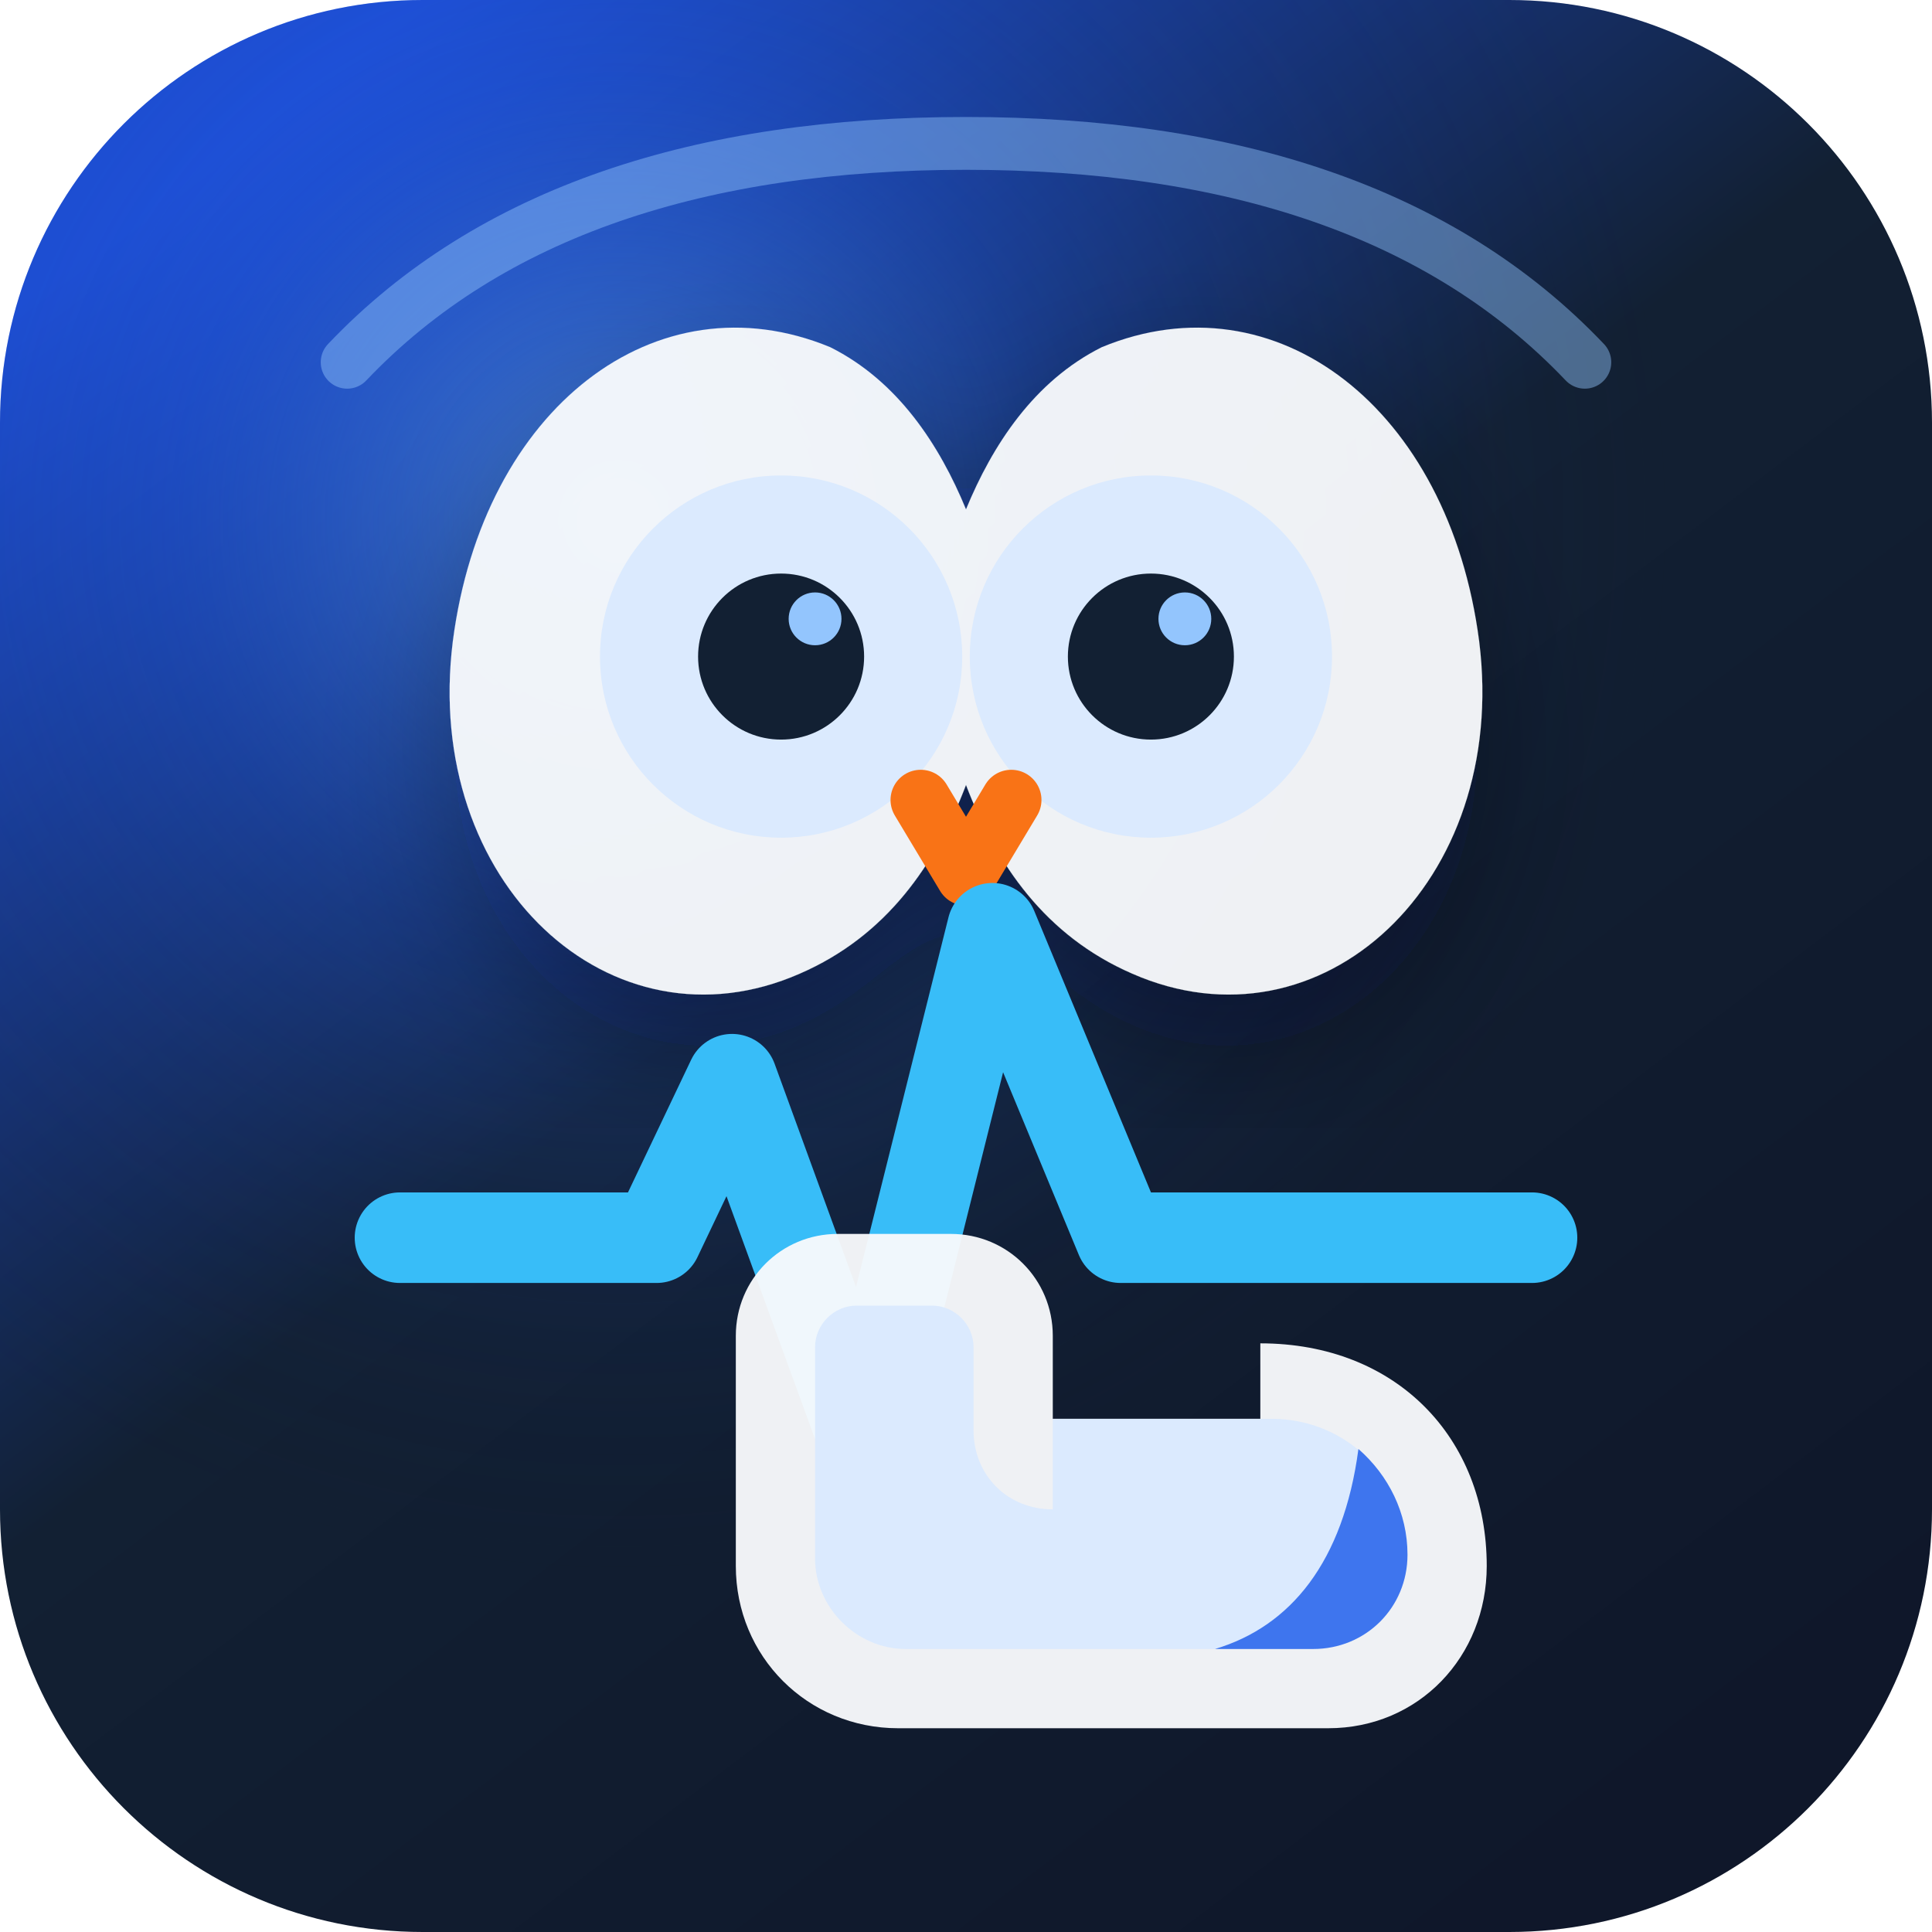
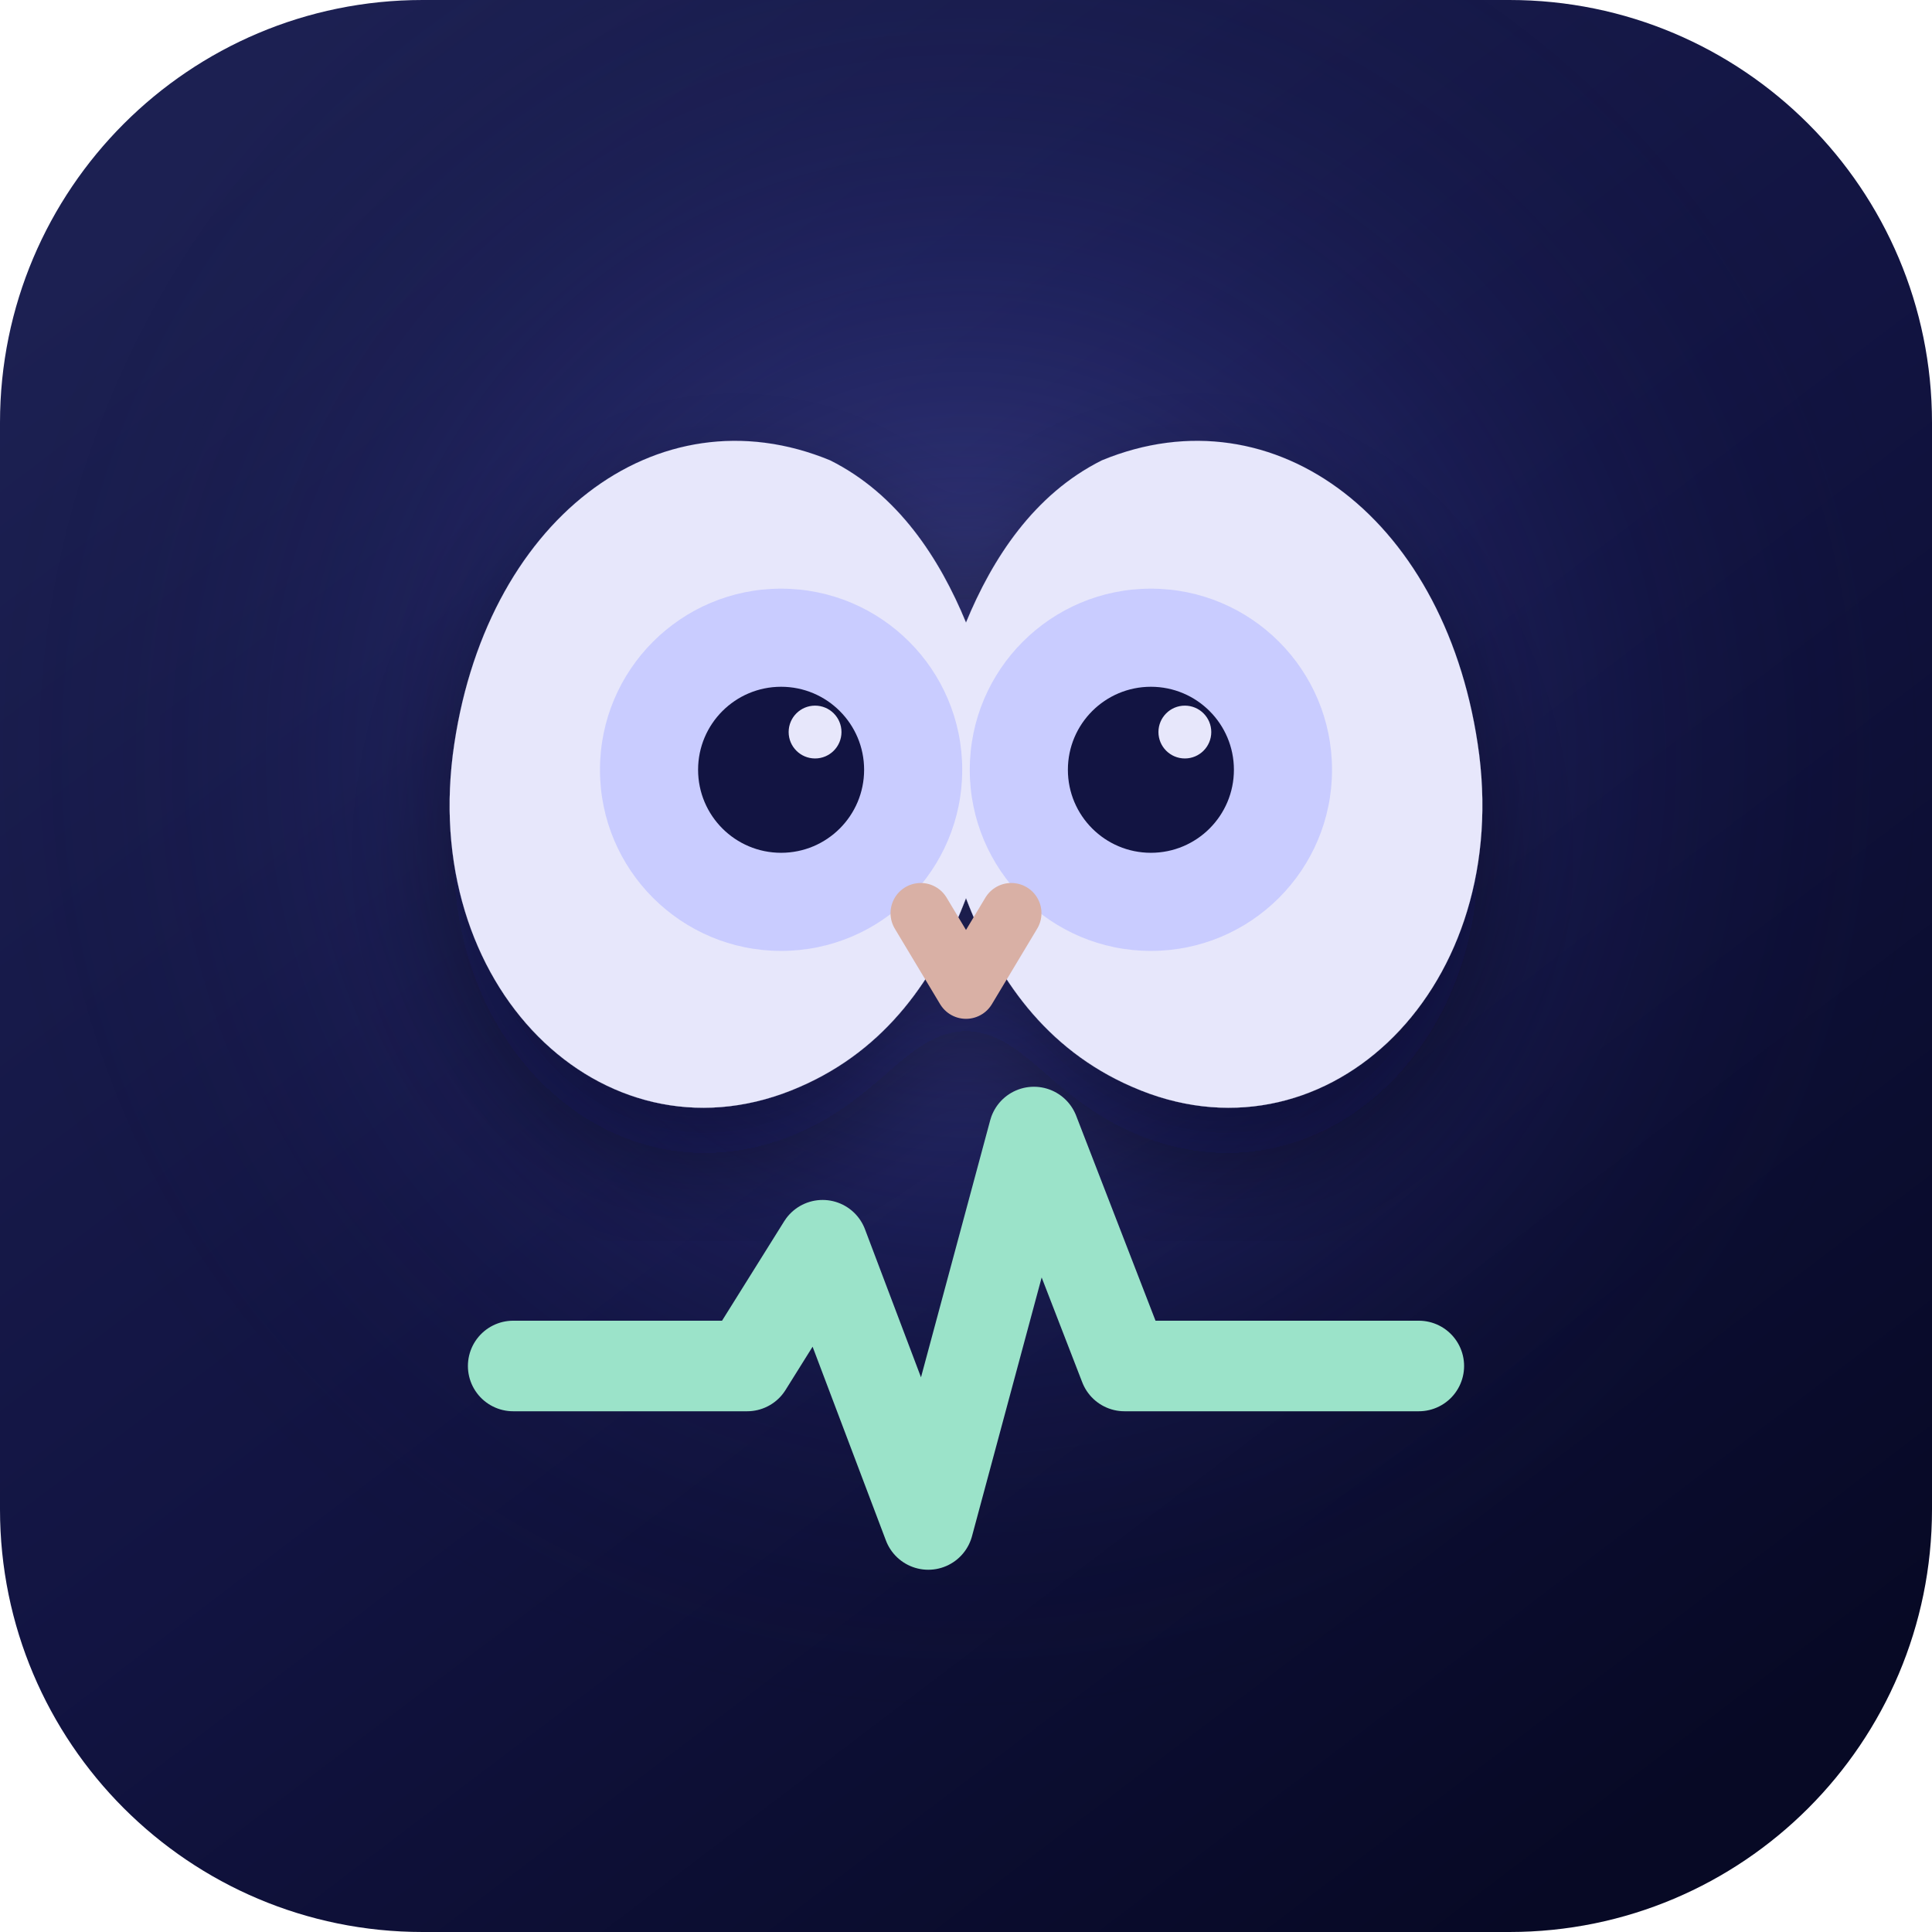
<svg xmlns="http://www.w3.org/2000/svg" viewBox="0 0 512 512" role="img" aria-labelledby="title desc">
  <defs>
    <linearGradient id="bg" x1="80" y1="24" x2="432" y2="488" gradientUnits="userSpaceOnUse">
-       <stop offset="0" stop-color="#1d4ed8" />
-       <stop offset="0.45" stop-color="#122033" />
-       <stop offset="1" stop-color="#0f172a" />
+       <stop offset="0" stop-color="#1c2052" />
+       <stop offset="0.5" stop-color="#121442" />
+       <stop offset="1" stop-color="#070925" />
    </linearGradient>
-     <radialGradient id="glow" cx="164" cy="138" r="284" gradientUnits="userSpaceOnUse">
-       <stop offset="0" stop-color="#60a5fa" stop-opacity="0.64" />
-       <stop offset="0.42" stop-color="#2563eb" stop-opacity="0.24" />
-       <stop offset="1" stop-color="#0f172a" stop-opacity="0" />
+     <radialGradient id="glow" cx="256" cy="200" r="260" gradientUnits="userSpaceOnUse">
+       <stop offset="0" stop-color="#7c80e6" stop-opacity="0.42" />
+       <stop offset="0.5" stop-color="#4a4fc0" stop-opacity="0.16" />
+       <stop offset="1" stop-color="#070925" stop-opacity="0" />
    </radialGradient>
    <filter id="soft-shadow" x="-20%" y="-20%" width="140%" height="140%">
-       <feDropShadow dx="0" dy="16" stdDeviation="18" flood-color="#020617" flood-opacity="0.36" />
+       <feDropShadow dx="0" dy="14" stdDeviation="16" flood-color="#03041a" flood-opacity="0.45" />
    </filter>
  </defs>
  <rect width="512" height="512" rx="112" fill="url(#bg)" />
  <rect width="512" height="512" rx="112" fill="url(#glow)" />
-   <path d="M120 170 C128 108 174 73 220 92 C238 101 249 118 256 135 C263 118 274 101 292 92 C338 73 384 108 392 170 C400 234 350 280 300 258 C277 248 264 229 256 208 C248 229 235 248 212 258 C162 280 112 234 120 170Z" fill="#f8fafc" opacity="0.96" filter="url(#soft-shadow)" />
-   <circle cx="207" cy="174" r="48" fill="#dbeafe" />
-   <circle cx="305" cy="174" r="48" fill="#dbeafe" />
-   <circle cx="207" cy="174" r="22" fill="#122033" />
-   <circle cx="305" cy="174" r="22" fill="#122033" />
-   <circle cx="216" cy="164" r="7" fill="#93c5fd" />
-   <circle cx="314" cy="164" r="7" fill="#93c5fd" />
-   <path d="M244 212 L256 232 L268 212" fill="none" stroke="#f97316" stroke-width="16" stroke-linecap="round" stroke-linejoin="round" />
-   <path d="M106 328 H174 L194 286 L229 382 L263 246 L297 328 H406" fill="none" stroke="#38bdf8" stroke-width="24" stroke-linecap="round" stroke-linejoin="round" />
-   <path d="M334 356 C370 356 394 381 394 415 C394 439 376 458 352 458 H238 C214 458 195 439 195 415 V354 C195 339 207 327 222 327 H252 C267 327 279 339 279 354 V376 H334Z" fill="#f8fafc" opacity="0.96" />
-   <path d="M279 376 H337 C357 376 373 392 373 412 C373 426 362 437 348 437 H240 C227 437 216 426 216 413 V357 C216 351 221 346 227 346 H247 C253 346 258 351 258 357 V379 C258 391 267 400 279 400Z" fill="#dbeafe" />
-   <path d="M322 437 H348 C362 437 373 426 373 412 C373 401 368 391 360 384 C356 414 342 431 322 437Z" fill="#2563eb" opacity="0.86" />
-   <path d="M92 96 C130 56 186 38 256 38 C326 38 382 56 420 96" fill="none" stroke="#93c5fd" stroke-width="14" stroke-linecap="round" opacity="0.45" />
+   <path d="M120 200 C128 138 174 103 220 122 C238 131 249 148 256 165 C263 148 274 131 292 122 C338 103 384 138 392 200 C400 264 350 310 300 288 C277 278 264 259 256 238 C248 259 235 278 212 288 C162 310 112 264 120 200Z" fill="#e7e7fb" filter="url(#soft-shadow)" />
+   <circle cx="207" cy="204" r="48" fill="#c9ccff" />
+   <circle cx="305" cy="204" r="48" fill="#c9ccff" />
+   <circle cx="207" cy="204" r="22" fill="#121442" />
+   <circle cx="305" cy="204" r="22" fill="#121442" />
+   <circle cx="216" cy="194" r="7" fill="#e7e7fb" />
+   <circle cx="314" cy="194" r="7" fill="#e7e7fb" />
+   <path d="M244 242 L256 262 L268 242" fill="none" stroke="#d9b0a5" stroke-width="16" stroke-linecap="round" stroke-linejoin="round" />
+   <path d="M136 362 H198 L218 330 L246 404 L274 300 L298 362 H376" fill="none" stroke="#9be3c9" stroke-width="24" stroke-linecap="round" stroke-linejoin="round" />
</svg>
